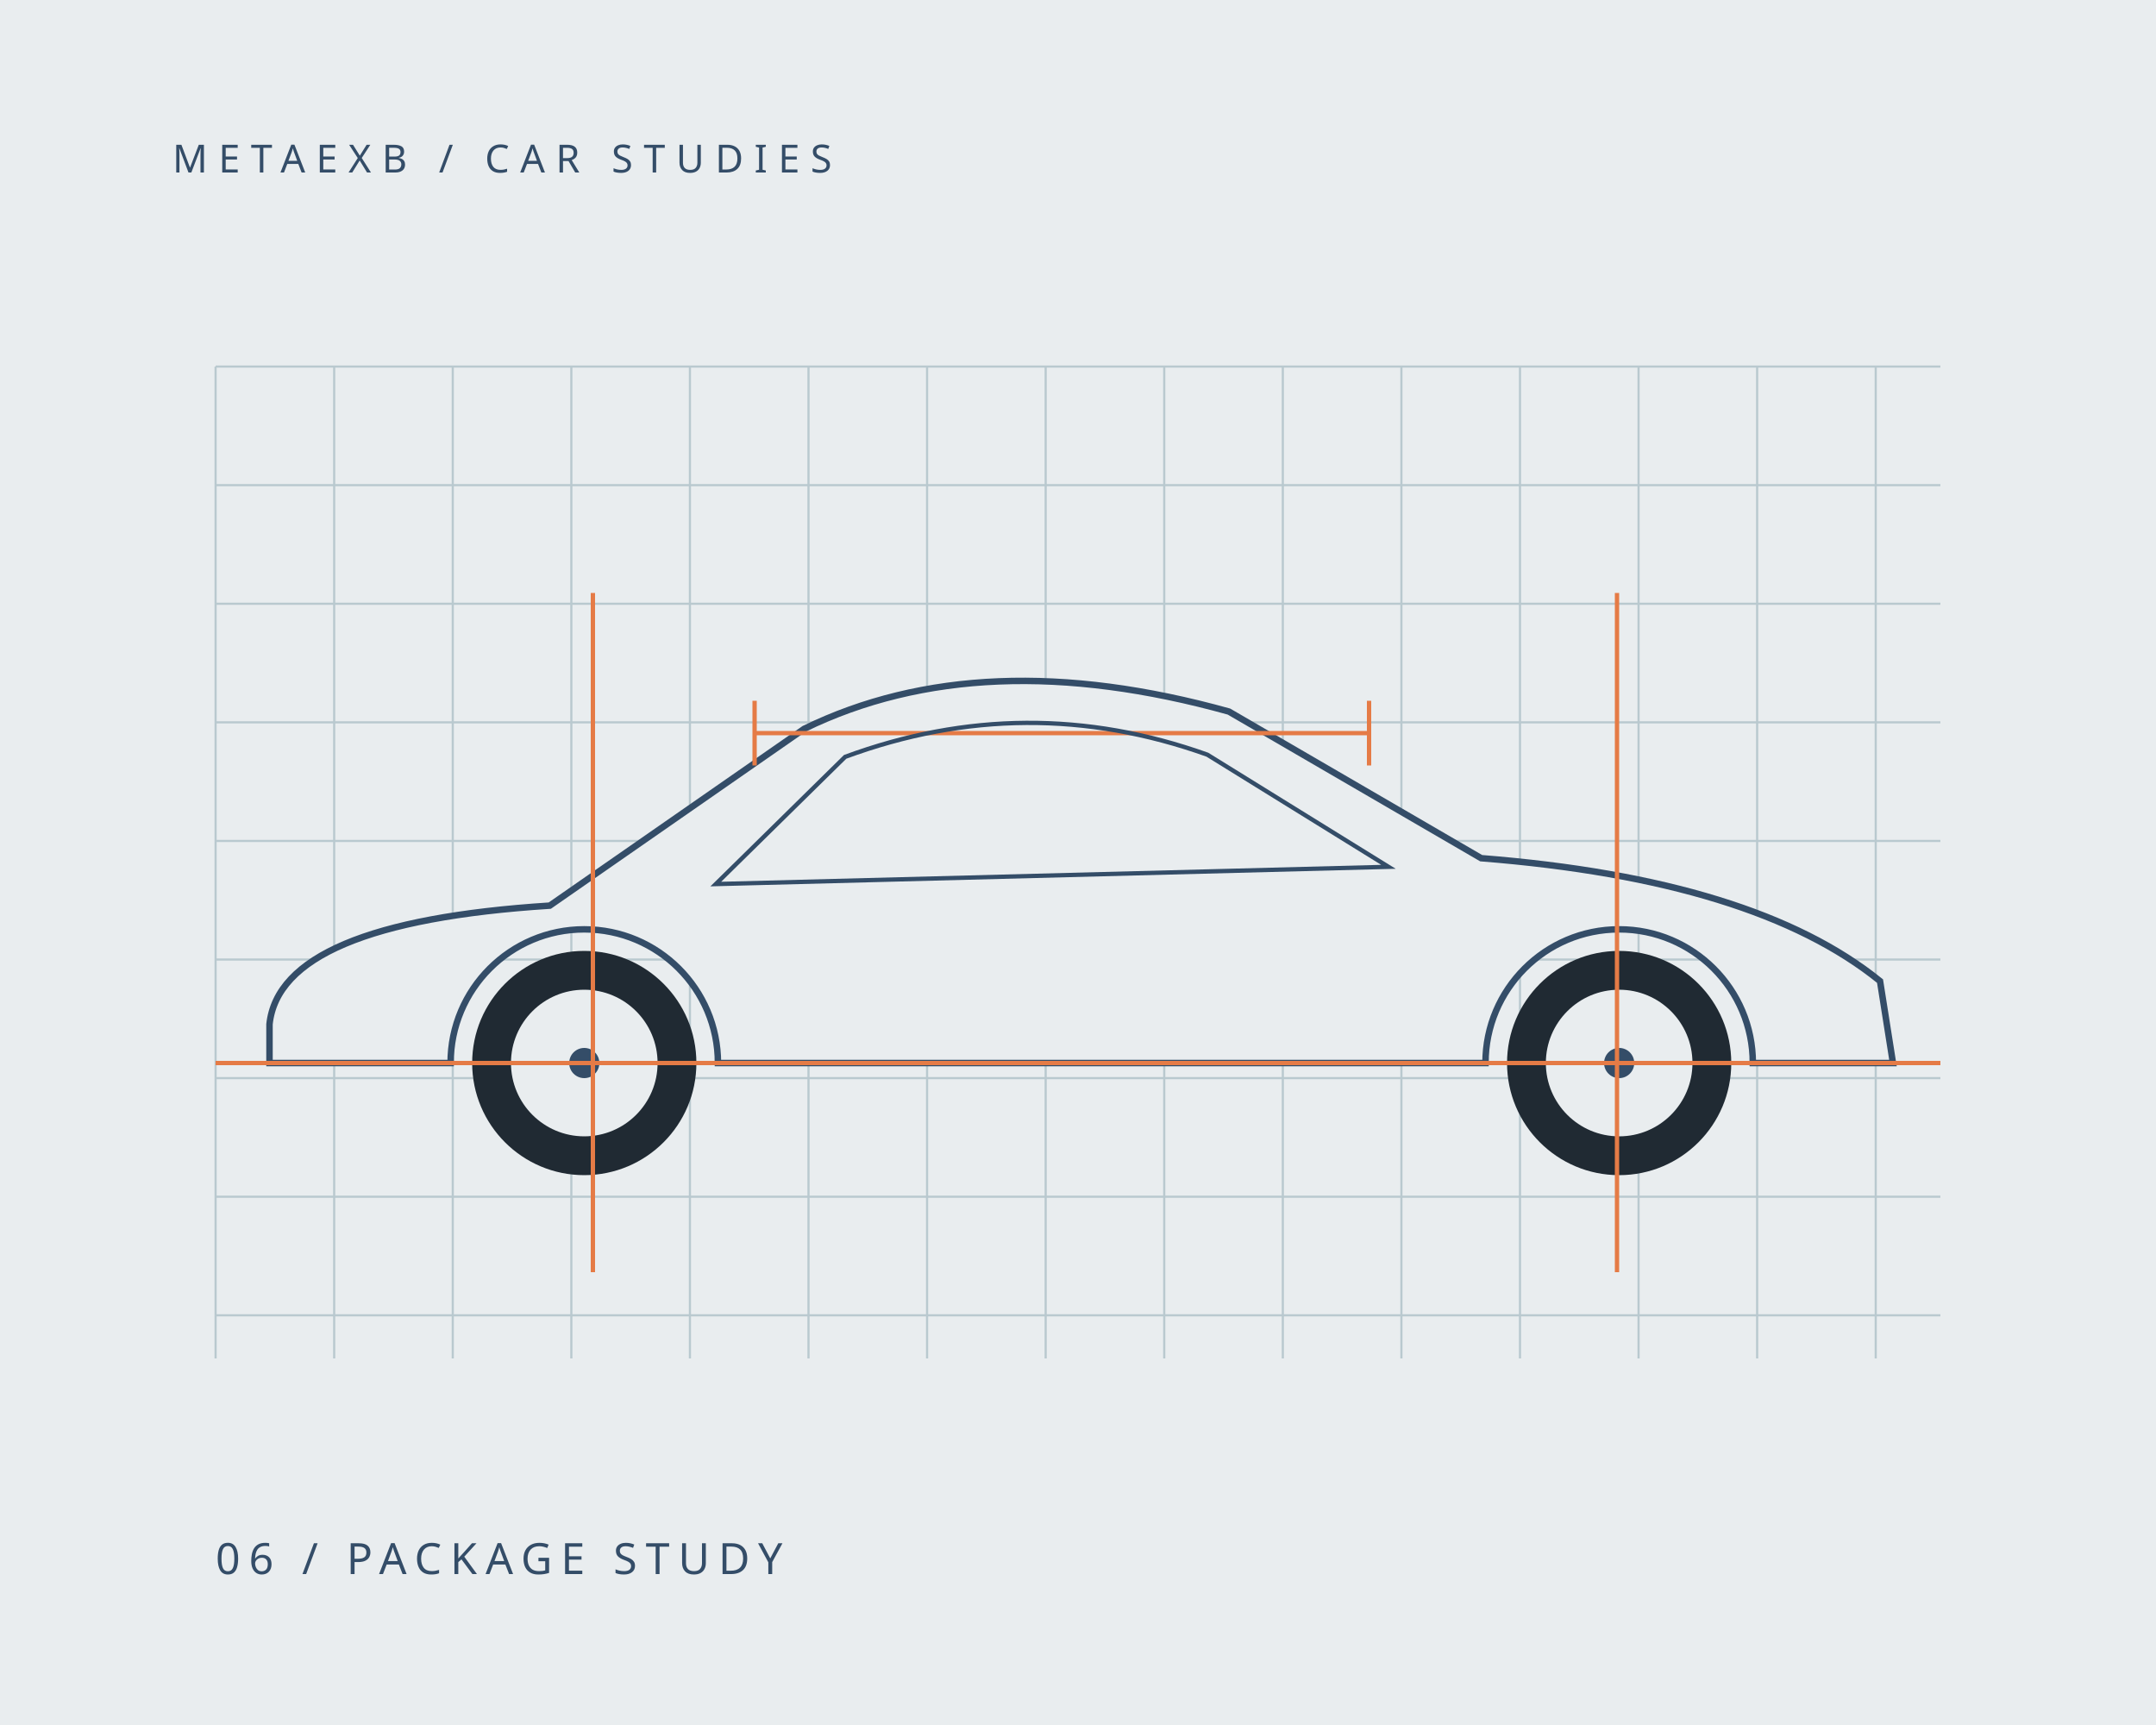
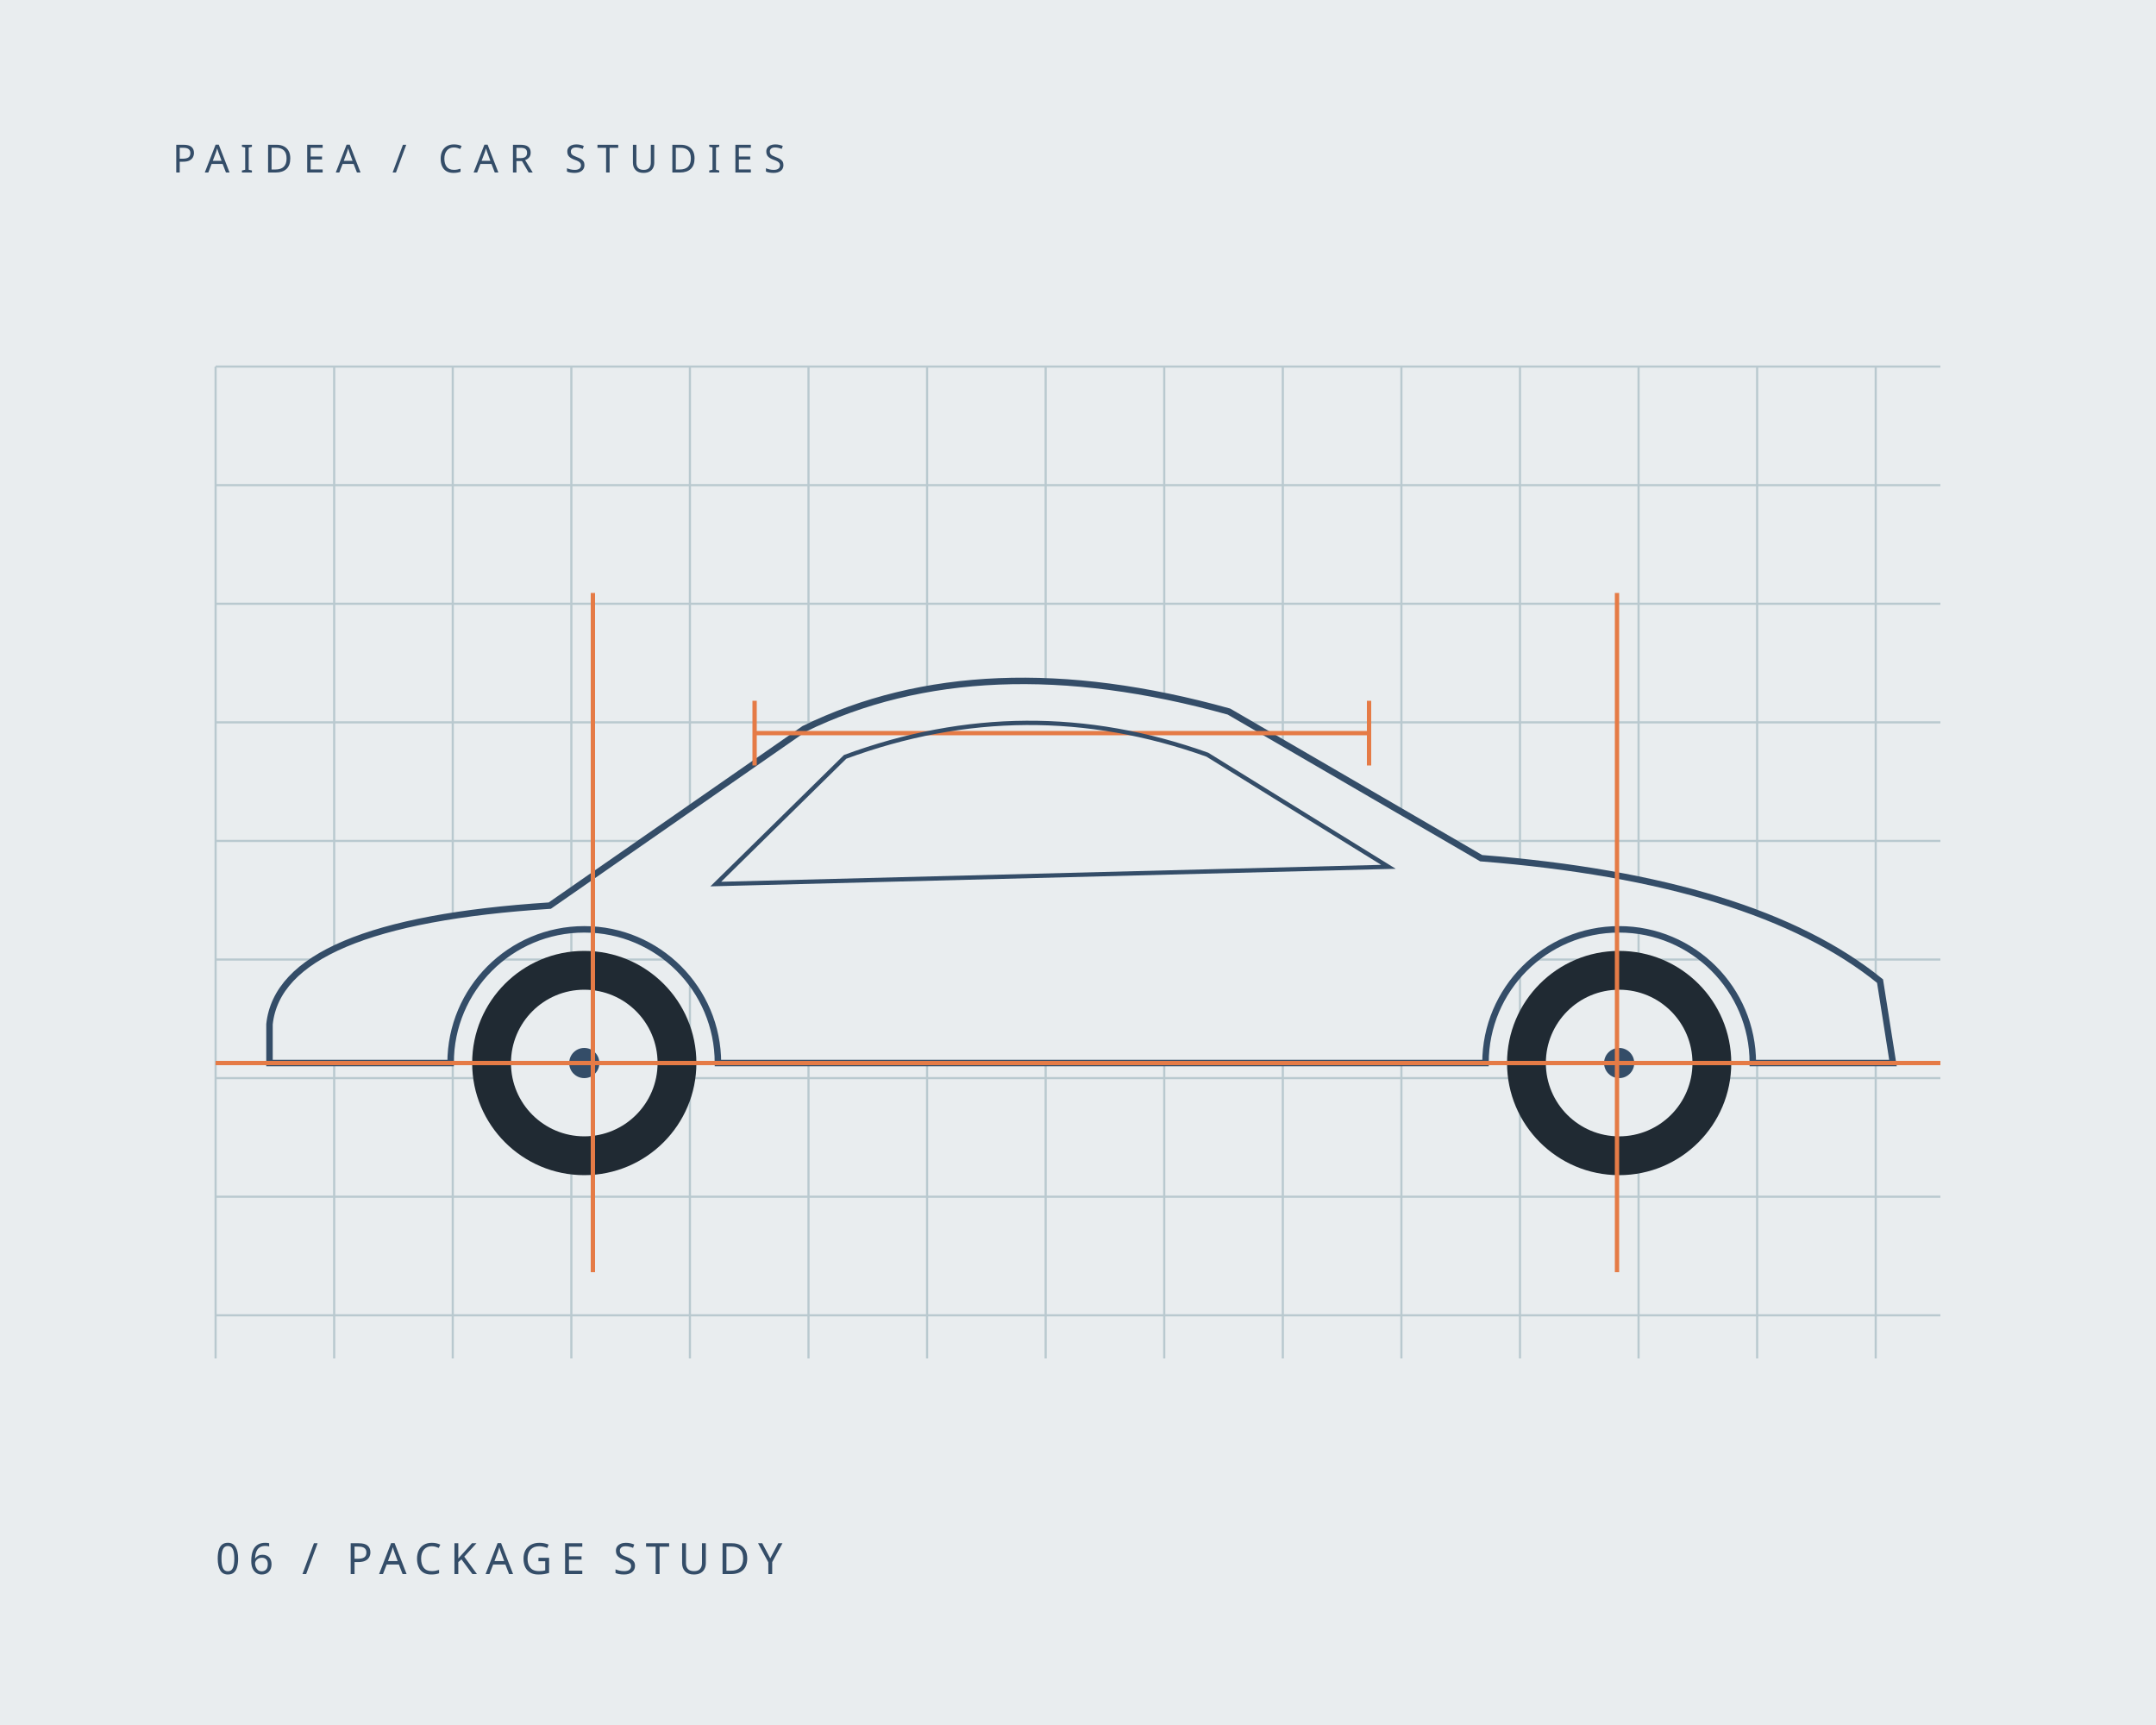
<svg xmlns="http://www.w3.org/2000/svg" width="1000" height="800" viewBox="0 0 1000 800">
  <rect width="1000" height="800" fill="#e9edef" />
-   <text x="80" y="80" font-family="sans-serif" font-size="18" letter-spacing="5" fill="#344d68">METAEXB / CAR STUDIES</text>
+   <text x="80" y="80" font-family="sans-serif" font-size="18" letter-spacing="5" fill="#344d68">PAIDEA / CAR STUDIES</text>
  <g stroke="#b9c9cf" stroke-width="1">
    <path d="M100 170V630" />
    <path d="M155 170V630" />
    <path d="M210 170V630" />
    <path d="M265 170V630" />
    <path d="M320 170V630" />
    <path d="M375 170V630" />
    <path d="M430 170V630" />
    <path d="M485 170V630" />
    <path d="M540 170V630" />
    <path d="M595 170V630" />
    <path d="M650 170V630" />
    <path d="M705 170V630" />
    <path d="M760 170V630" />
    <path d="M815 170V630" />
    <path d="M870 170V630" />
    <path d="M100 170H900" />
    <path d="M100 225H900" />
    <path d="M100 280H900" />
    <path d="M100 335H900" />
    <path d="M100 390H900" />
    <path d="M100 445H900" />
    <path d="M100 500H900" />
    <path d="M100 555H900" />
    <path d="M100 610H900" />
  </g>
  <path d="M125 475Q130 428 255 420L373 338Q455 298 570 330L687 398Q814 408 872 455L878 493H813A62 62 0 0 0 689 493H333A62 62 0 0 0 209 493H125Z" fill="#e9edef" stroke="#344d68" stroke-width="3" />
  <circle cx="271" cy="493" r="52" fill="#202a33" />
  <circle cx="271" cy="493" r="34" fill="#e9edef" />
  <circle cx="271" cy="493" r="7" fill="#344d68" />
  <circle cx="751" cy="493" r="52" fill="#202a33" />
  <circle cx="751" cy="493" r="34" fill="#e9edef" />
  <circle cx="751" cy="493" r="7" fill="#344d68" />
  <path d="M275 275V590M750 275V590M100 493H900M350 340L635 340M350 325V355M635 325V355" stroke="#e57b46" stroke-width="2" fill="none" />
  <path d="M332 410L392 351Q476 320 560 350L644 402Z" fill="none" stroke="#344d68" stroke-width="2" />
  <text x="100" y="730" font-family="sans-serif" font-size="20" letter-spacing="4" fill="#344d68">06 / PACKAGE STUDY</text>
</svg>
